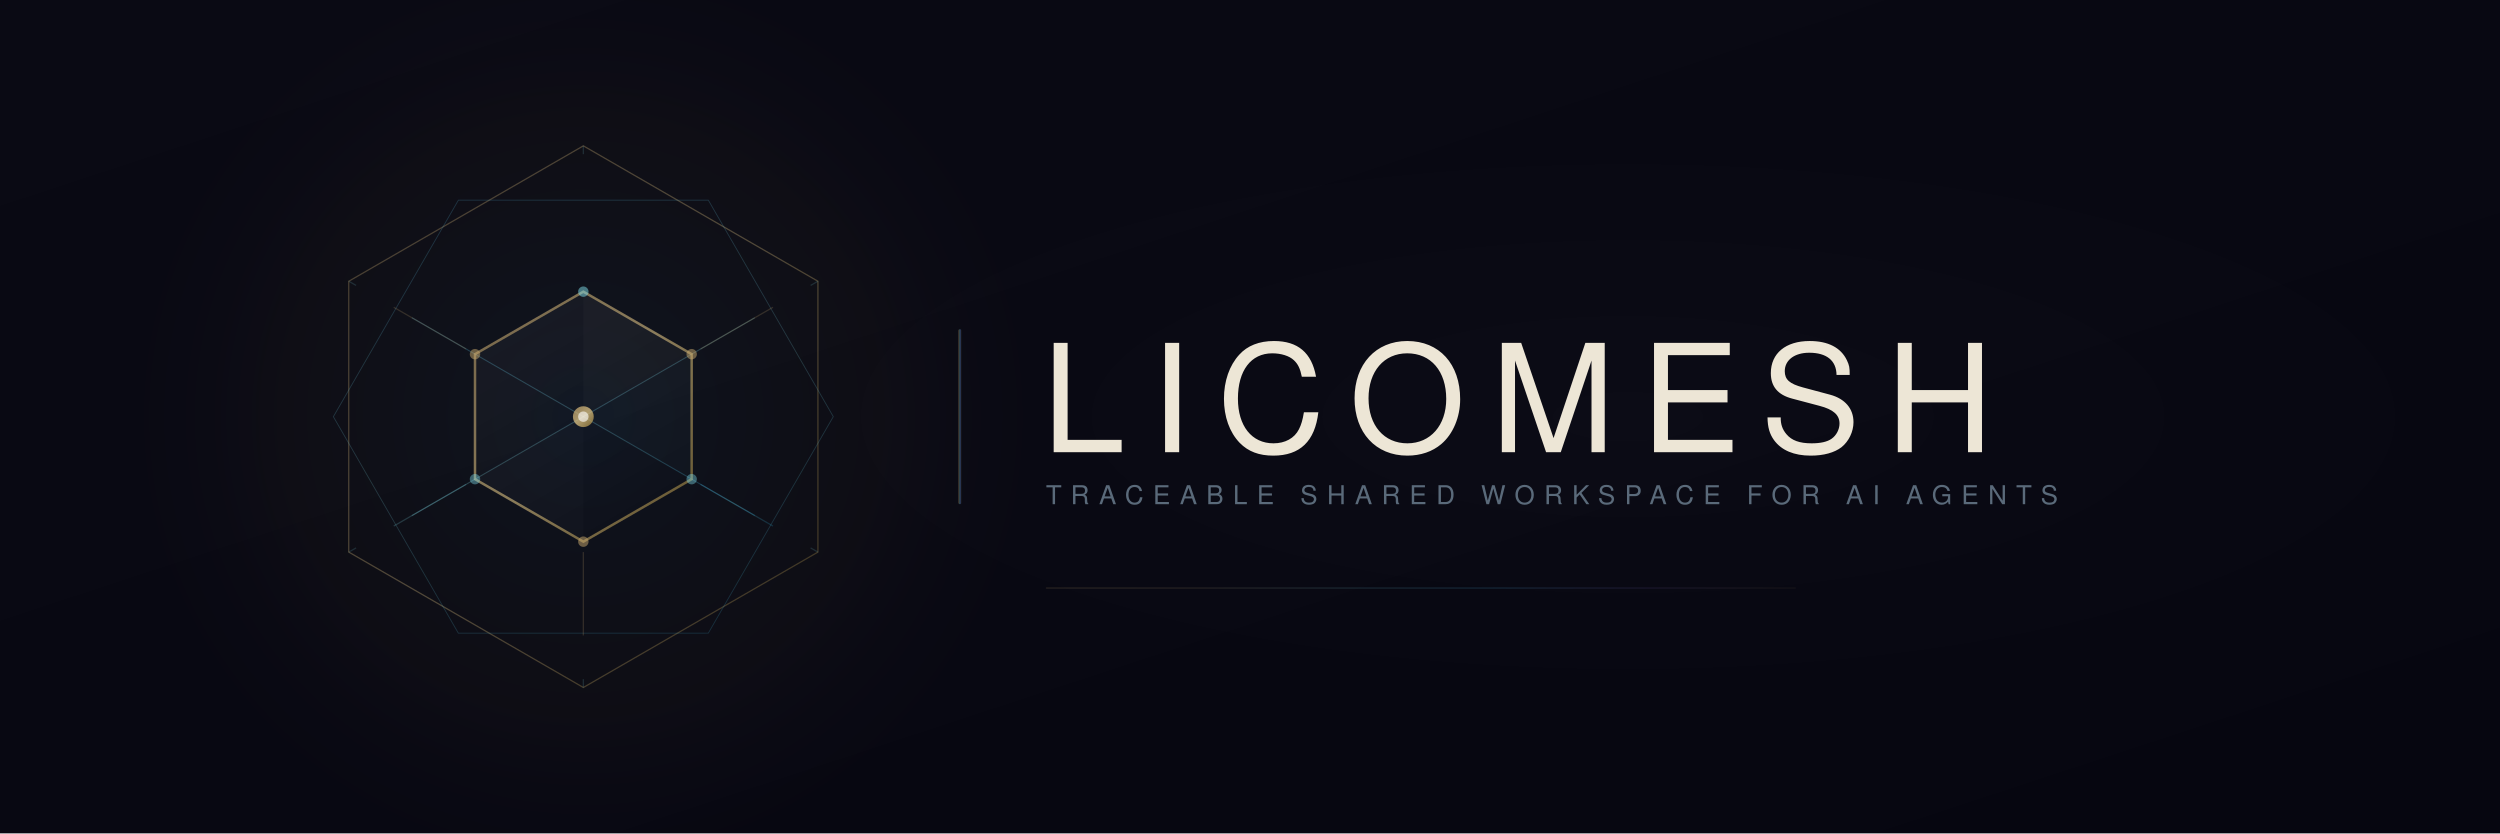
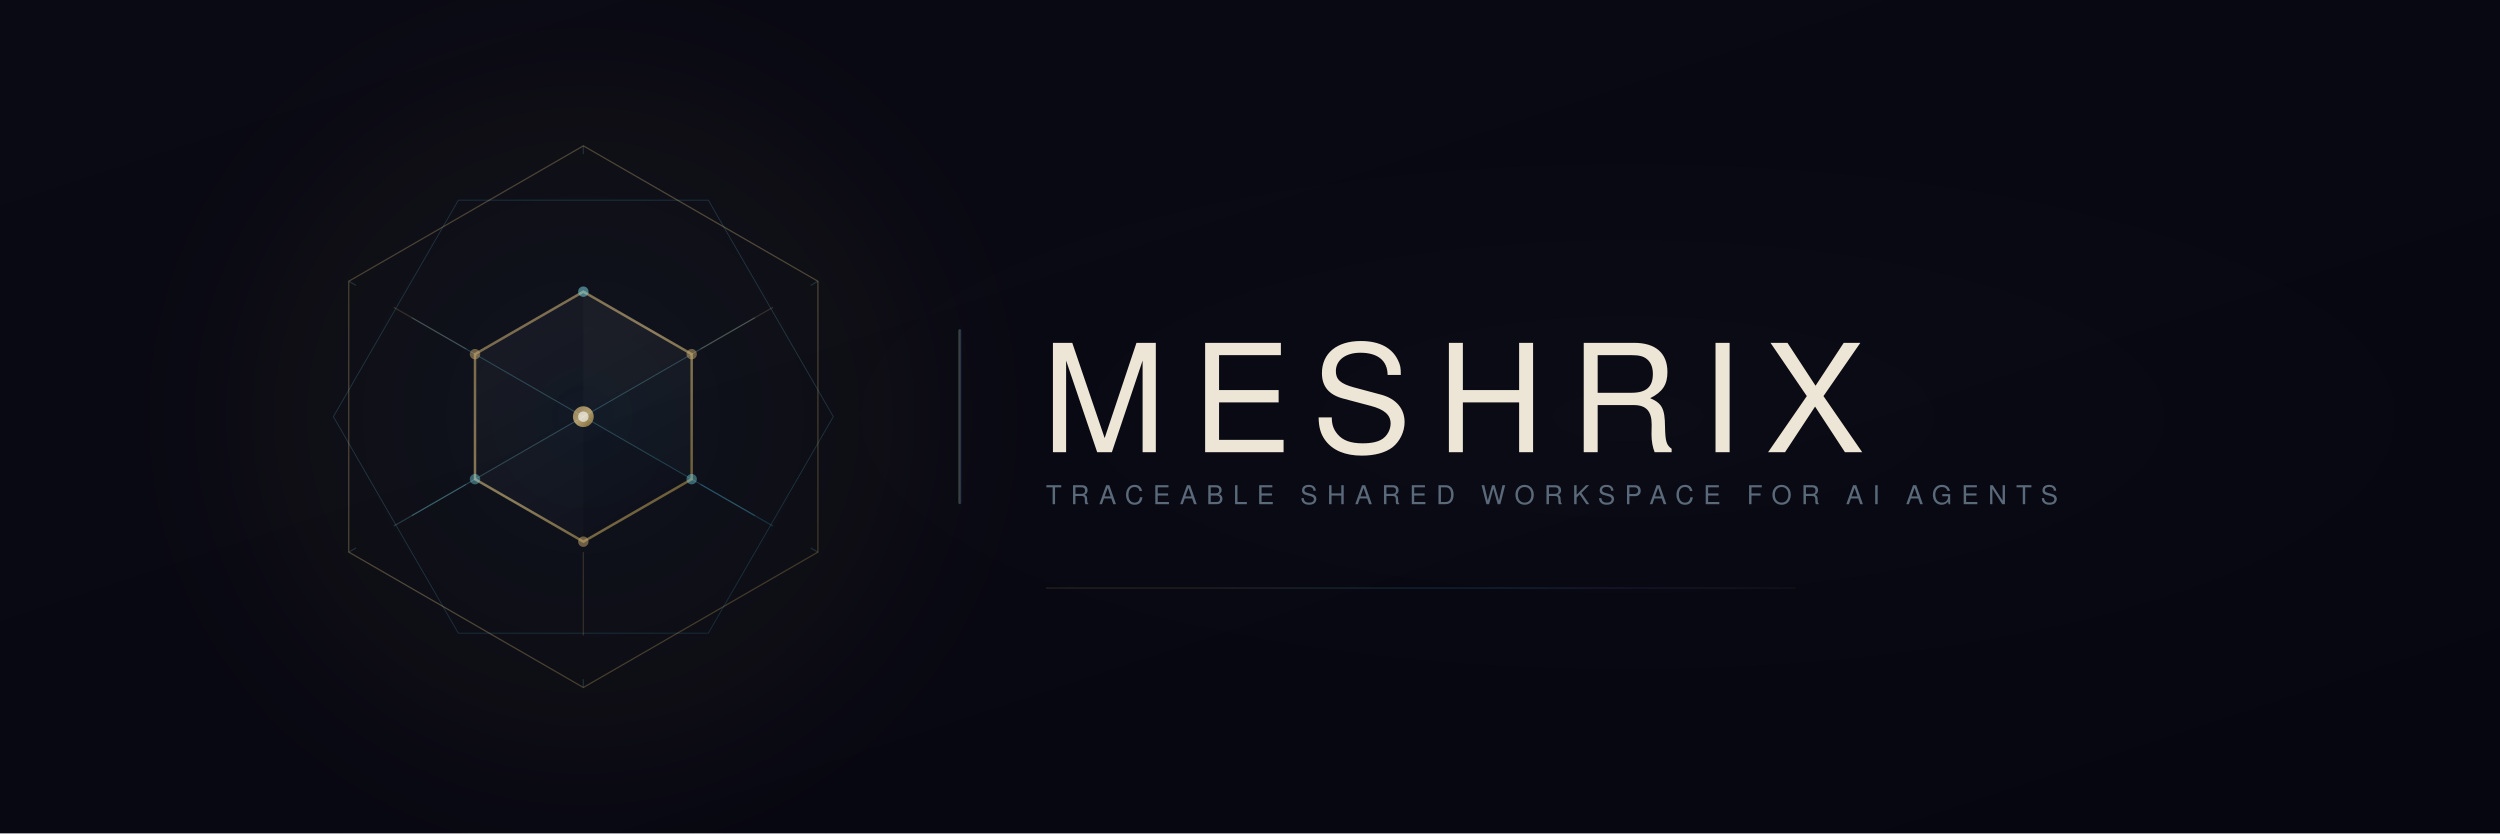
- <svg xmlns="http://www.w3.org/2000/svg" viewBox="0 0 1200 400" width="1200" height="400" role="img" aria-label="LicoMesh — Traceable Shared Workspace for AI Agents">
+ <svg xmlns="http://www.w3.org/2000/svg" viewBox="0 0 1200 400" width="1200" height="400" role="img" aria-label="Meshrix — Traceable Shared Workspace for AI Agents">
  <defs>
    <linearGradient id="bg" x1="0" y1="0" x2="1" y2="1">
      <stop offset="0%" stop-color="#0a0a14" />
      <stop offset="100%" stop-color="#060610" />
    </linearGradient>
    <linearGradient id="gold" x1="0" y1="0" x2="1" y2="1">
      <stop offset="0%" stop-color="#c9a96e" />
      <stop offset="50%" stop-color="#f0d28c" />
      <stop offset="100%" stop-color="#a8893a" />
    </linearGradient>
    <linearGradient id="ice" x1="0" y1="0" x2="1" y2="1">
      <stop offset="0%" stop-color="#4fc3f7" />
      <stop offset="50%" stop-color="#80deea" />
      <stop offset="100%" stop-color="#26a8d8" />
    </linearGradient>
    <linearGradient id="prism" x1="0" y1="0" x2="1" y2="0">
      <stop offset="0%" stop-color="#c9a96e" stop-opacity="0.8" />
      <stop offset="20%" stop-color="#f0d28c" stop-opacity="0.6" />
      <stop offset="40%" stop-color="#80deea" stop-opacity="0.7" />
      <stop offset="60%" stop-color="#4fc3f7" stop-opacity="0.8" />
      <stop offset="80%" stop-color="#a78bfa" stop-opacity="0.5" />
      <stop offset="100%" stop-color="#c9a96e" stop-opacity="0.3" />
    </linearGradient>
    <linearGradient id="facet" x1="0" y1="0" x2="0.5" y2="1">
      <stop offset="0%" stop-color="#ffffff" stop-opacity="0.08" />
      <stop offset="100%" stop-color="#ffffff" stop-opacity="0" />
    </linearGradient>
    <radialGradient id="crystalGlow" cx="0.5" cy="0.5" r="0.5">
      <stop offset="0%" stop-color="#4fc3f7" stop-opacity="0.06" />
      <stop offset="60%" stop-color="#c9a96e" stop-opacity="0.03" />
      <stop offset="100%" stop-color="#000000" stop-opacity="0" />
    </radialGradient>
    <radialGradient id="textGlow" cx="0.65" cy="0.5" r="0.35">
      <stop offset="0%" stop-color="#ffffff" stop-opacity="0.015" />
      <stop offset="100%" stop-color="#ffffff" stop-opacity="0" />
    </radialGradient>
  </defs>
  <rect width="1200" height="400" fill="url(#bg)" />
  <circle cx="280" cy="200" r="240" fill="url(#crystalGlow)" />
  <rect width="1200" height="400" fill="url(#textGlow)" />
  <g transform="translate(280,200)">
    <polygon points="0,-130 112.6,-65 112.6,65 0,130 -112.6,65 -112.6,-65" fill="none" stroke="url(#gold)" stroke-width="0.6" opacity="0.3" />
    <polygon points="0,-120 103.9,-60 103.9,60 0,120 -103.9,60 -103.9,-60" fill="none" stroke="url(#ice)" stroke-width="0.4" opacity="0.2" transform="rotate(30)" />
    <line x1="0" y1="-95" x2="0" y2="95" stroke="url(#ice)" stroke-width="0.5" opacity="0.25" />
    <line x1="-82.3" y1="-47.5" x2="82.3" y2="47.5" stroke="url(#ice)" stroke-width="0.5" opacity="0.25" />
    <line x1="-82.3" y1="47.5" x2="82.3" y2="-47.5" stroke="url(#ice)" stroke-width="0.5" opacity="0.25" />
    <polygon points="0,-60 52,-30 52,30 0,60 -52,30 -52,-30" fill="url(#facet)" stroke="url(#gold)" stroke-width="1.2" opacity="0.55" />
    <polygon points="0,-60 52,-30 0,0" fill="#ffffff" opacity="0.02" />
    <polygon points="52,-30 52,30 0,0" fill="#4fc3f7" opacity="0.02" />
    <polygon points="0,60 -52,30 0,0" fill="#ffffff" opacity="0.015" />
    <circle cx="0" cy="-60" r="2.5" fill="#80deea" opacity="0.5" />
    <circle cx="52" cy="-30" r="2.5" fill="#c9a96e" opacity="0.5" />
    <circle cx="52" cy="30" r="2.5" fill="#80deea" opacity="0.4" />
    <circle cx="0" cy="60" r="2.5" fill="#c9a96e" opacity="0.5" />
    <circle cx="-52" cy="30" r="2.5" fill="#80deea" opacity="0.4" />
    <circle cx="-52" cy="-30" r="2.5" fill="#c9a96e" opacity="0.5" />
    <circle r="5" fill="url(#gold)" opacity="0.7" />
    <circle r="2.5" fill="#ffffff" opacity="0.6" />
    <line x1="0" y1="-65" x2="0" y2="-105" stroke="url(#ice)" stroke-width="0.6" opacity="0.2" />
    <line x1="56.3" y1="-32.5" x2="91" y2="-52.5" stroke="#c9a96e" stroke-width="0.6" opacity="0.2" />
    <line x1="56.3" y1="32.5" x2="91" y2="52.5" stroke="url(#ice)" stroke-width="0.6" opacity="0.2" />
    <line x1="0" y1="65" x2="0" y2="105" stroke="#c9a96e" stroke-width="0.6" opacity="0.2" />
    <line x1="-56.3" y1="32.5" x2="-91" y2="52.5" stroke="url(#ice)" stroke-width="0.6" opacity="0.2" />
    <line x1="-56.3" y1="-32.5" x2="-91" y2="-52.5" stroke="#c9a96e" stroke-width="0.6" opacity="0.2" />
    <g opacity="0.15" stroke="#80deea" stroke-width="0.6">
      <line x1="0" y1="-126" x2="0" y2="-130" />
      <line x1="0" y1="126" x2="0" y2="130" />
      <line x1="-109.1" y1="-63" x2="-112.6" y2="-65" />
      <line x1="109.1" y1="-63" x2="112.6" y2="-65" />
      <line x1="-109.1" y1="63" x2="-112.6" y2="65" />
      <line x1="109.1" y1="63" x2="112.6" y2="65" />
    </g>
  </g>
  <rect x="460" y="158" width="1.5" height="84" fill="url(#prism)" opacity="0.4" rx="0.75" />
-   <text x="500" y="193" dominant-baseline="middle" font-family="'SF Pro Display', 'Helvetica Neue', Helvetica, Arial, sans-serif" font-size="72" font-weight="200" letter-spacing="12" fill="#ede6d6">LICOMESH</text>
+   <text x="500" y="193" dominant-baseline="middle" font-family="'SF Pro Display', 'Helvetica Neue', Helvetica, Arial, sans-serif" font-size="72" font-weight="200" letter-spacing="12" fill="#ede6d6">MESHRIX</text>
  <text x="502" y="242" font-family="'SF Pro Display', 'Helvetica Neue', Helvetica, Arial, sans-serif" font-size="12.5" font-weight="300" letter-spacing="4.5" fill="#5a6a7a">TRACEABLE SHARED WORKSPACE FOR AI AGENTS</text>
  <rect x="502" y="282" width="360" height="0.5" fill="url(#prism)" opacity="0.25" rx="0.25" />
</svg>
